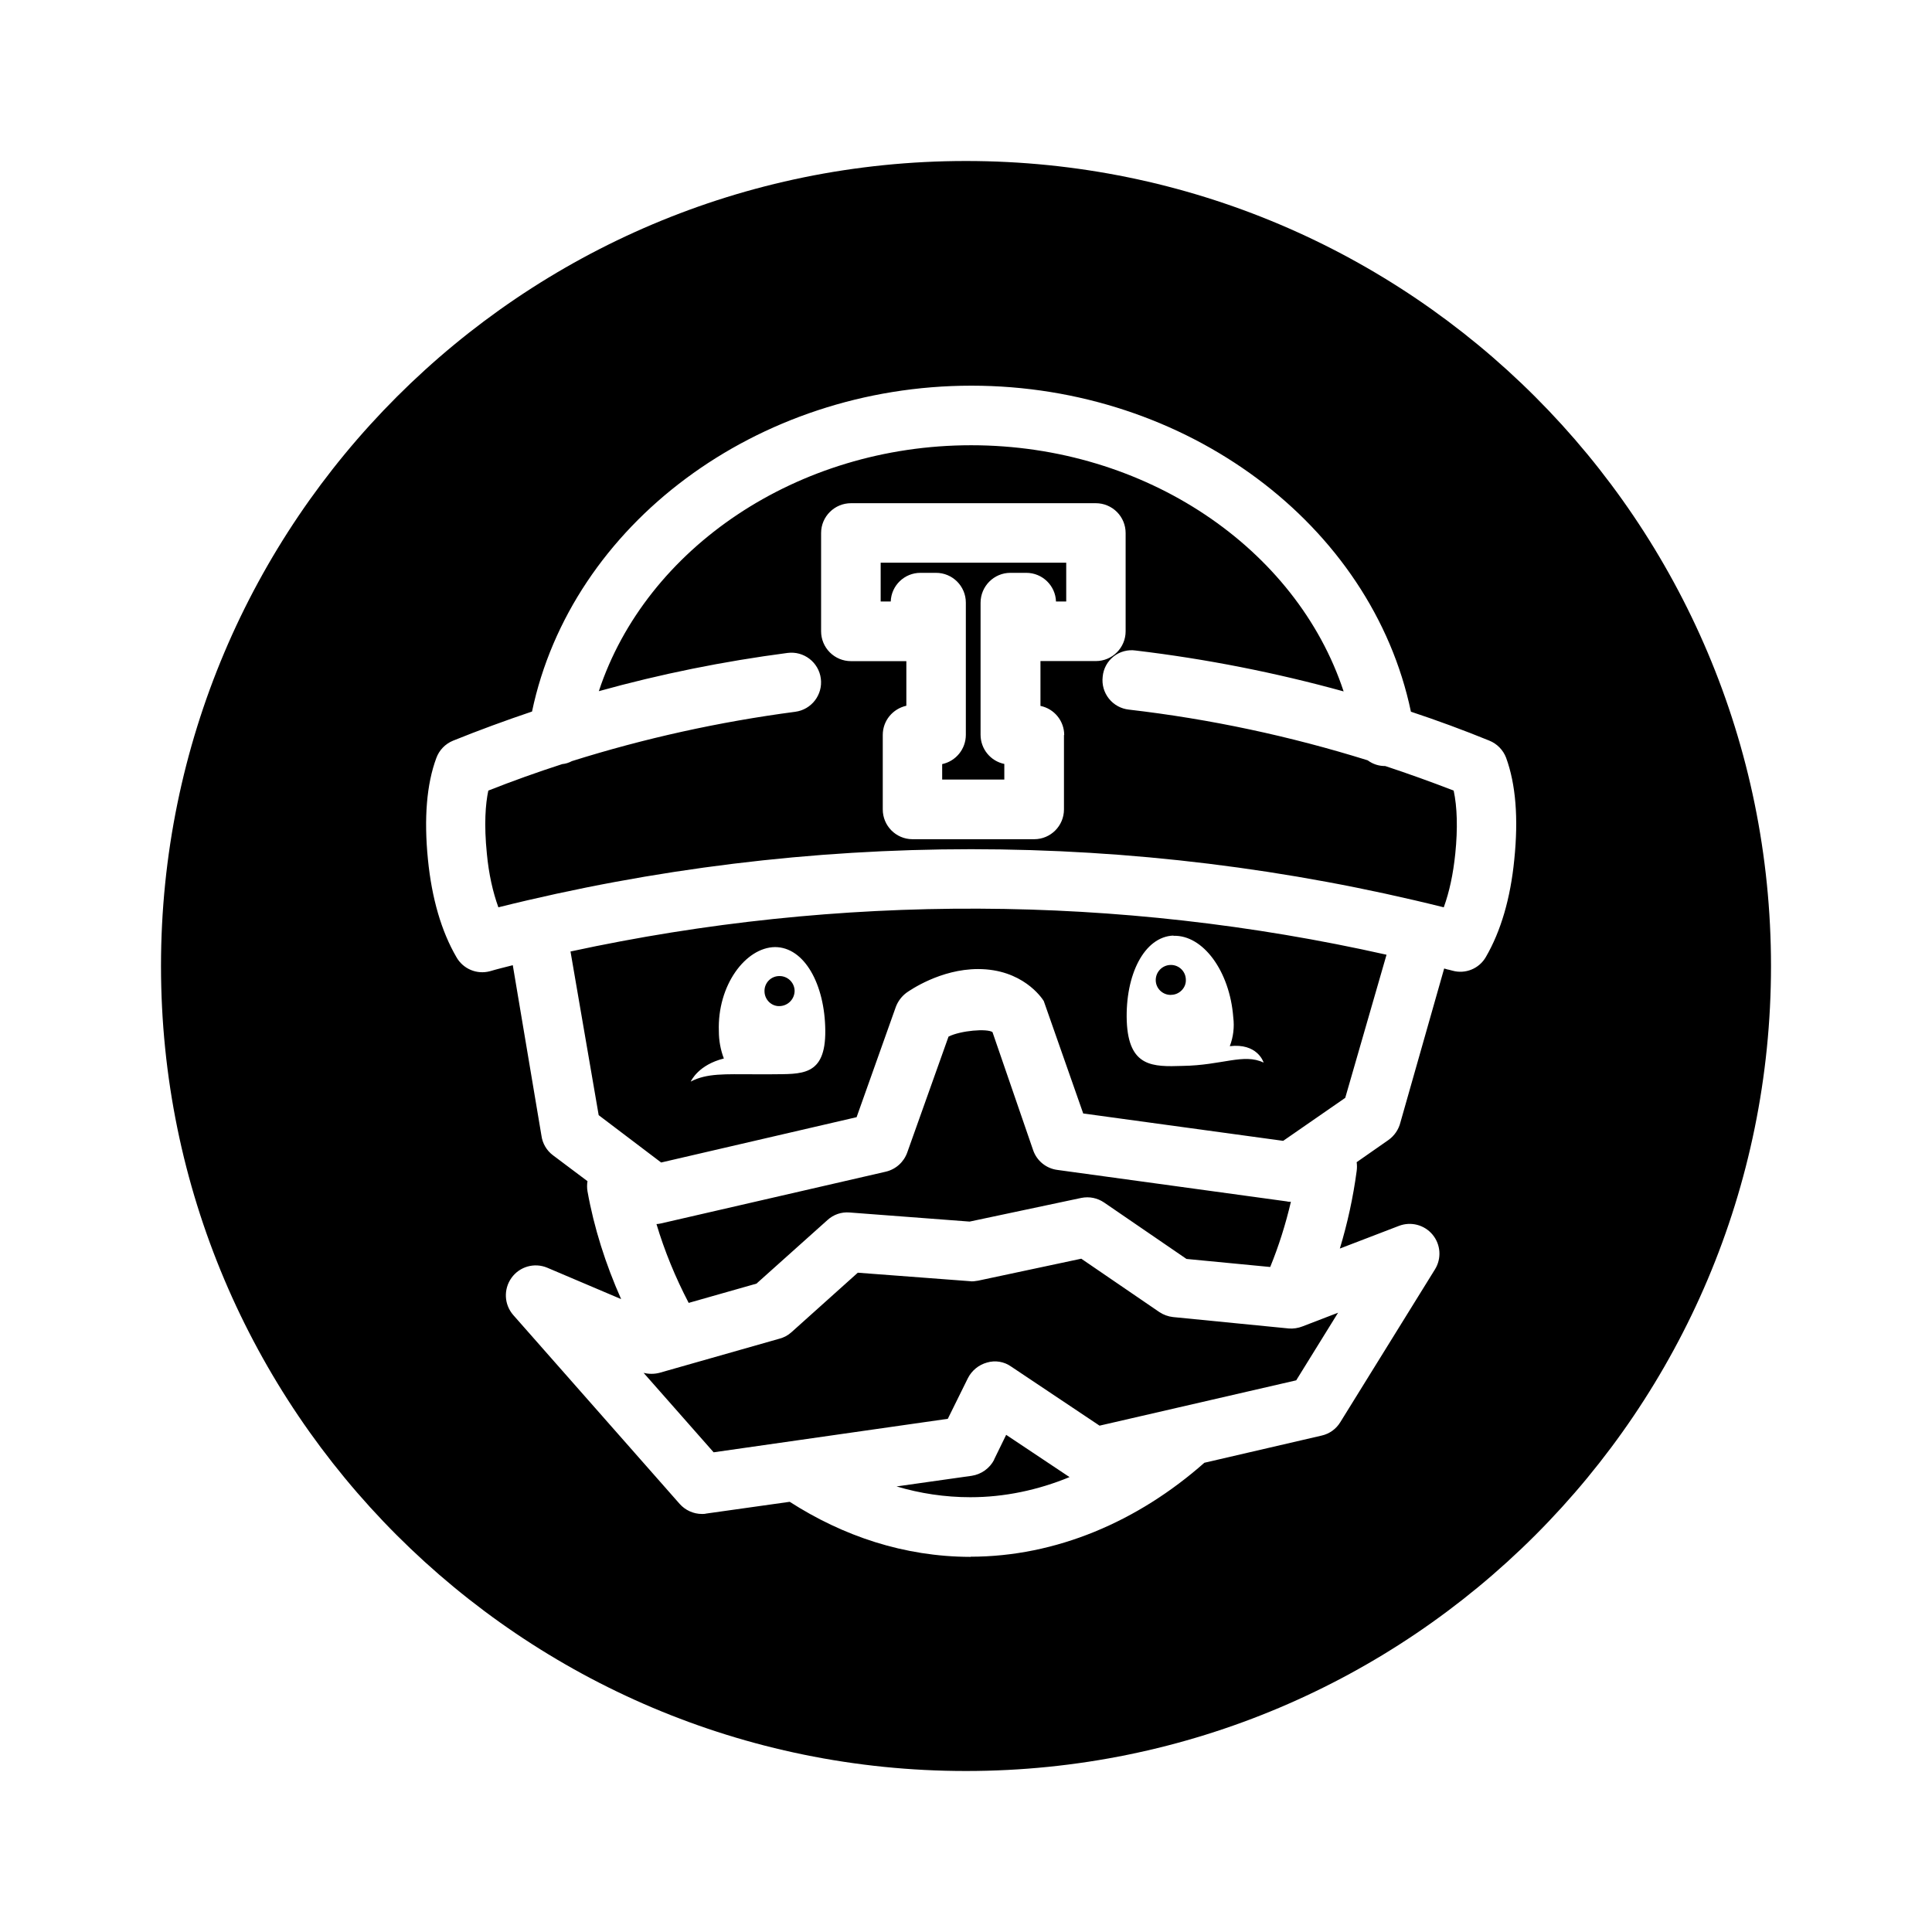
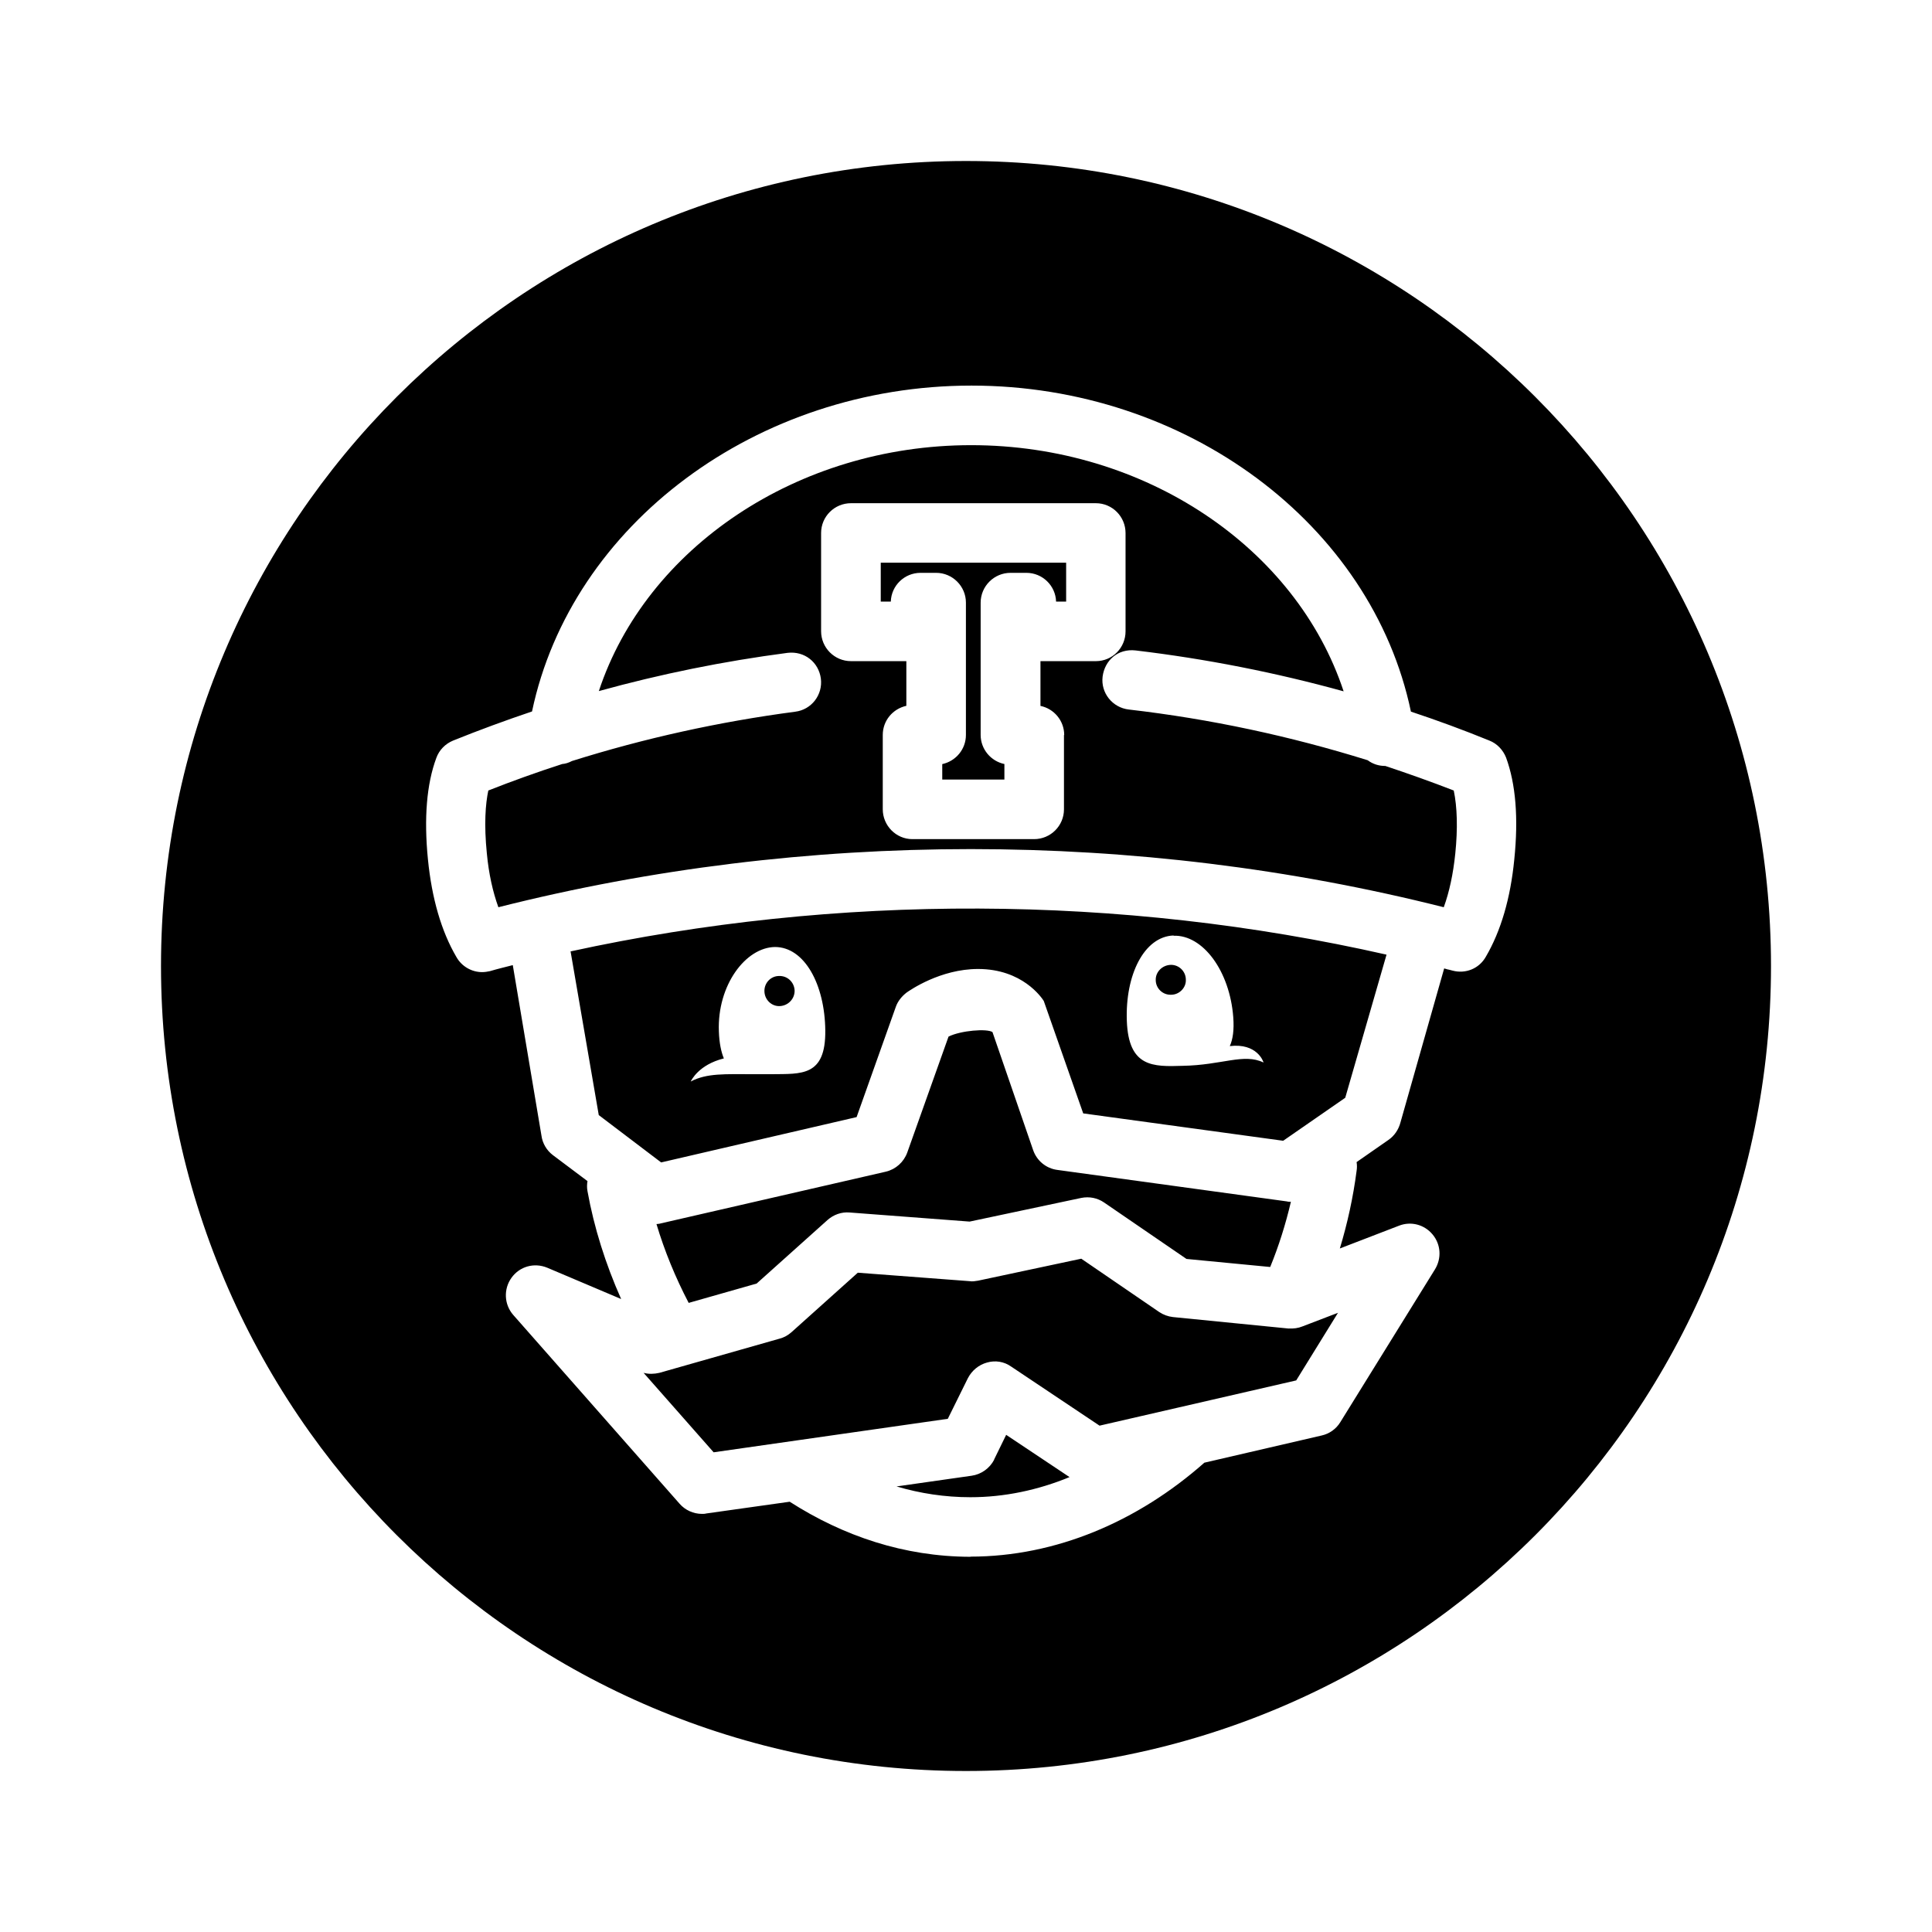
- <svg xmlns="http://www.w3.org/2000/svg" viewBox="0 0 24 24">
-   <path fill-rule="evenodd" d="M12 2C6.478 2 2 6.478 2 12c0 5.523 4.478 10 10 10 5.523 0 10-4.477 10-10 0-5.522-4.477-10-10-10zm.35 16.133a.379.379 0 0 1-.28.2l-.933.132c.294.087.6.134.918.134.421 0 .838-.088 1.231-.25l-.787-.525-.15.307.001.002zm3.662-1.63l-1.44-.142a.383.383 0 0 1-.17-.062l-.97-.663-1.282.273c-.037.006-.071.012-.106.006l-1.388-.105-.825.74a.355.355 0 0 1-.146.079l-1.494.425a.401.401 0 0 1-.196 0l.87.987 2.909-.416.25-.506a.38.38 0 0 1 .237-.193.347.347 0 0 1 .3.05l1.098.734 2.443-.563.52-.84-.442.17a.389.389 0 0 1-.17.026h.002zm-6.612-.56l.879-.787a.36.36 0 0 1 .275-.094l1.491.113 1.387-.294c.1-.02.2 0 .285.058l1.022.7 1.04.1c.106-.259.192-.532.257-.81-.017 0-.035 0-.052-.005l-2.85-.391a.368.368 0 0 1-.3-.245l-.505-1.467c-.068-.046-.394-.02-.546.056l-.513 1.44a.373.373 0 0 1-.266.238l-2.794.643c-.018.005-.038.006-.055.008.1.334.235.663.4.979l.848-.241H9.4zM7.087 11.82l.35 2.033.776.588 2.428-.563.488-1.372a.393.393 0 0 1 .133-.175c.042-.029.42-.293.888-.293.55 0 .79.355.816.397l.49 1.397 2.484.34.771-.534.513-1.778a23.54 23.54 0 0 0-10.138-.04h.002zm2.5 1.525h-.224c-.354 0-.582-.015-.783.091.008-.013.096-.208.412-.287a.947.947 0 0 1-.062-.338c-.021-.571.332-1.041.697-1.046.365 0 .62.462.625 1.037.005.575-.3.538-.666.543h.002zm4.99-1.72c.367-.013.7.44.743 1.012a.74.74 0 0 1-.043.359c.338-.04.417.191.42.204-.247-.119-.517.034-1.006.041-.369.012-.671.018-.694-.556-.02-.575.217-1.05.58-1.063v.003zm-4.9.5a.184.184 0 0 0-.18.192c.002.104.09.188.192.181a.191.191 0 0 0 .182-.192.187.187 0 0 0-.192-.181h-.002zm4.872.233c.1 0 .187-.087.182-.187a.185.185 0 0 0-.19-.184.188.188 0 0 0-.184.188c0 .105.088.187.19.184h.002zm-2.494 6.98c1.063 0 2.08-.437 2.906-1.167l1.458-.338a.364.364 0 0 0 .23-.165l1.177-1.9a.37.37 0 0 0-.447-.54l-.735.282c.094-.31.165-.633.209-.963a.405.405 0 0 0 0-.11l.394-.275a.381.381 0 0 0 .15-.221l.543-1.91.045.013.012.002.046.012a.365.365 0 0 0 .415-.17c.187-.322.306-.73.353-1.21.053-.516.018-.938-.102-1.266A.372.372 0 0 0 18.5 9.2c-.319-.13-.644-.25-.973-.359-.487-2.325-2.787-4.05-5.46-4.05-2.667 0-4.97 1.725-5.458 4.048-.332.112-.659.232-.981.362a.369.369 0 0 0-.208.216c-.12.323-.155.748-.104 1.26.048.483.167.892.354 1.213a.368.368 0 0 0 .416.175c.094-.028.188-.05.284-.075l.356 2.117a.365.365 0 0 0 .143.244l.429.322a.381.381 0 0 0 0 .125c.08.45.224.904.418 1.34l-.918-.39a.37.37 0 0 0-.444.126c-.1.14-.093.33.022.462l2.067 2.346c.07.079.172.125.277.125.018 0 .035 0 .053-.005l1.037-.146c.662.425 1.419.682 2.242.684h.007l-.004-.002zm1.162-10.206v.923a.37.37 0 0 1-.37.37h-1.513a.37.37 0 0 1-.368-.371V9.13c0-.179.125-.325.293-.363v-.554h-.688a.371.371 0 0 1-.371-.372v-1.22c0-.205.168-.37.371-.37h3.042a.37.37 0 0 1 .37.371v1.22a.37.37 0 0 1-.37.37h-.688v.557a.37.37 0 0 1 .295.362h-.003zm3.994.384h-.005a.356.356 0 0 1-.216-.071c-.962-.3-1.955-.513-2.967-.63a.367.367 0 0 1-.325-.409.36.36 0 0 1 .41-.325c.874.104 1.74.275 2.583.508-.587-1.78-2.462-3.058-4.627-3.058-2.159 0-4.038 1.277-4.625 3.055.765-.213 1.55-.371 2.344-.475a.368.368 0 1 1 .096.731c-.947.125-1.875.33-2.775.613a.313.313 0 0 1-.12.037c-.309.1-.617.21-.918.329-.035.166-.055.418-.018.784.024.254.074.475.143.666a24.242 24.242 0 0 1 11.744 0c.069-.19.117-.412.143-.666.032-.313.024-.58-.02-.784a18.17 18.17 0 0 0-.85-.305h.003zM13.12 7.472h.125V6.99H10.94v.482h.125a.369.369 0 0 1 .369-.356h.194a.37.37 0 0 1 .37.37V9.13a.372.372 0 0 1-.294.362v.192h.772V9.49a.37.37 0 0 1-.295-.362v-1.64c0-.206.167-.372.37-.372h.198c.2 0 .363.159.369.357z" />
+ <svg xmlns="http://www.w3.org/2000/svg" width="24px" height="24px" viewBox="0 0 24 24" version="1.1">
+   <g id="Page-1" stroke="none" stroke-width="1" fill="none" fill-rule="evenodd">
+     <path d="M12,2 C6.478,2 2,6.478 2,12 C2,17.523 6.478,22 12,22 C17.523,22 22,17.523 22,12 C22,6.478 17.523,2 12,2 L12,2 L12,2 Z M12.35,18.133 C12.294,18.24 12.19,18.315 12.07,18.332 L11.137,18.465 C11.431,18.552 11.738,18.599 12.055,18.599 C12.476,18.599 12.893,18.511 13.286,18.349 L12.499,17.824 L12.349,18.131 L12.35,18.133 L12.35,18.133 Z M16.012,16.504 L14.571,16.361 C14.509,16.354 14.451,16.332 14.401,16.299 L13.432,15.636 L12.15,15.909 C12.113,15.915 12.079,15.921 12.044,15.915 L10.656,15.81 L9.831,16.55 C9.789,16.587 9.739,16.615 9.685,16.629 L8.191,17.054 C8.125,17.069 8.059,17.071 7.995,17.054 L8.865,18.041 L11.774,17.625 L12.024,17.119 C12.074,17.024 12.159,16.954 12.261,16.926 C12.364,16.896 12.474,16.914 12.561,16.976 L13.659,17.71 L16.102,17.148 L16.621,16.308 L16.18,16.477 C16.126,16.499 16.07,16.506 16.01,16.503 L16.012,16.504 L16.012,16.504 Z M9.4,15.944 L10.279,15.156 C10.354,15.089 10.454,15.053 10.554,15.062 L12.045,15.175 L13.432,14.881 C13.533,14.861 13.633,14.881 13.717,14.939 L14.739,15.639 L15.779,15.739 C15.885,15.48 15.971,15.207 16.036,14.929 C16.019,14.929 16.001,14.929 15.984,14.924 L13.134,14.533 C12.996,14.515 12.88,14.42 12.834,14.287 L12.329,12.821 C12.261,12.775 11.935,12.801 11.783,12.877 L11.27,14.318 C11.227,14.436 11.127,14.526 11.004,14.555 L8.21,15.197 C8.193,15.203 8.172,15.204 8.155,15.206 C8.255,15.54 8.39,15.869 8.555,16.185 L9.402,15.944 L9.4,15.944 L9.4,15.944 Z M7.088,11.819 L7.438,13.852 L8.213,14.44 L10.641,13.877 L11.129,12.505 C11.154,12.435 11.204,12.375 11.262,12.33 C11.304,12.301 11.681,12.037 12.15,12.037 C12.7,12.037 12.94,12.393 12.966,12.434 L13.456,13.831 L15.94,14.171 L16.711,13.637 L17.224,11.859 C13.915,11.109 10.399,11.096 7.086,11.819 L7.088,11.819 L7.088,11.819 Z M9.588,13.344 L9.363,13.344 C9.009,13.344 8.781,13.329 8.58,13.435 C8.588,13.422 8.676,13.227 8.992,13.148 C8.959,13.068 8.935,12.96 8.93,12.81 C8.909,12.239 9.262,11.769 9.627,11.764 C9.992,11.764 10.246,12.226 10.252,12.801 C10.258,13.376 9.953,13.339 9.586,13.344 L9.588,13.344 L9.588,13.344 Z M14.578,11.624 C14.944,11.611 15.277,12.064 15.32,12.636 C15.332,12.795 15.315,12.911 15.277,12.995 C15.615,12.955 15.694,13.186 15.696,13.199 C15.45,13.08 15.18,13.232 14.691,13.24 C14.322,13.252 14.02,13.258 13.998,12.684 C13.976,12.109 14.214,11.634 14.578,11.621 L14.578,11.624 L14.578,11.624 Z M9.678,12.124 C9.575,12.124 9.492,12.211 9.496,12.316 C9.499,12.42 9.586,12.504 9.689,12.498 C9.793,12.492 9.873,12.406 9.871,12.305 C9.867,12.203 9.784,12.121 9.679,12.124 L9.678,12.124 L9.678,12.124 Z M14.549,12.357 C14.649,12.357 14.736,12.27 14.731,12.17 C14.731,12.066 14.644,11.982 14.541,11.986 C14.438,11.99 14.354,12.074 14.357,12.174 C14.357,12.279 14.445,12.361 14.547,12.357 L14.549,12.357 L14.549,12.357 Z M12.055,19.337 C13.117,19.337 14.135,18.9 14.961,18.17 L16.419,17.832 C16.514,17.811 16.598,17.751 16.649,17.668 L17.826,15.768 C17.91,15.63 17.899,15.459 17.797,15.336 C17.694,15.211 17.527,15.168 17.379,15.226 L16.644,15.509 C16.738,15.199 16.809,14.876 16.852,14.546 C16.858,14.509 16.858,14.471 16.852,14.436 L17.247,14.161 C17.323,14.109 17.375,14.03 17.398,13.94 L17.94,12.03 L17.985,12.043 L17.997,12.045 L18.043,12.057 C18.205,12.101 18.374,12.033 18.457,11.886 C18.645,11.565 18.764,11.158 18.811,10.676 C18.864,10.161 18.829,9.739 18.709,9.411 C18.671,9.315 18.596,9.236 18.5,9.199 C18.181,9.069 17.856,8.949 17.527,8.84 C17.04,6.515 14.74,4.79 12.068,4.79 C9.4,4.79 7.098,6.515 6.609,8.838 C6.277,8.95 5.95,9.07 5.628,9.2 C5.531,9.24 5.455,9.318 5.42,9.416 C5.3,9.739 5.265,10.164 5.316,10.676 C5.364,11.159 5.482,11.568 5.67,11.889 C5.736,12.006 5.86,12.076 5.989,12.076 C6.022,12.076 6.054,12.071 6.086,12.064 C6.18,12.036 6.274,12.014 6.37,11.989 L6.726,14.106 C6.739,14.204 6.791,14.291 6.869,14.35 L7.298,14.672 C7.291,14.713 7.29,14.755 7.298,14.797 C7.379,15.248 7.522,15.701 7.716,16.137 L6.798,15.748 C6.635,15.681 6.455,15.732 6.354,15.873 C6.254,16.012 6.261,16.204 6.376,16.335 L8.443,18.681 C8.512,18.76 8.615,18.806 8.72,18.806 C8.738,18.806 8.755,18.806 8.773,18.801 L9.81,18.655 C10.473,19.08 11.229,19.337 12.053,19.339 L12.059,19.339 L12.055,19.337 L12.055,19.337 Z M13.217,9.131 L13.217,10.054 C13.217,10.258 13.051,10.424 12.846,10.424 L11.334,10.424 C11.131,10.424 10.966,10.256 10.966,10.053 L10.966,9.13 C10.966,8.951 11.091,8.805 11.259,8.768 L11.259,8.213 L10.571,8.213 C10.366,8.213 10.2,8.046 10.2,7.841 L10.2,6.621 C10.2,6.416 10.367,6.251 10.571,6.251 L13.613,6.251 C13.818,6.251 13.982,6.418 13.982,6.622 L13.982,7.843 C13.982,8.047 13.818,8.213 13.614,8.213 L12.925,8.213 L12.925,8.769 C13.094,8.804 13.22,8.953 13.22,9.131 L13.217,9.131 L13.217,9.131 Z M17.211,9.515 L17.206,9.515 C17.126,9.515 17.051,9.49 16.99,9.444 C16.027,9.144 15.035,8.931 14.023,8.814 C13.819,8.791 13.672,8.607 13.697,8.405 C13.723,8.205 13.885,8.055 14.107,8.08 C14.982,8.184 15.848,8.355 16.691,8.588 C16.104,6.808 14.229,5.53 12.064,5.53 C9.905,5.53 8.026,6.808 7.439,8.585 C8.204,8.373 8.989,8.214 9.783,8.11 C9.995,8.085 10.17,8.227 10.197,8.429 C10.223,8.631 10.081,8.816 9.879,8.841 C8.932,8.966 8.004,9.171 7.104,9.454 C7.066,9.474 7.026,9.488 6.984,9.491 C6.675,9.591 6.367,9.701 6.066,9.82 C6.031,9.986 6.011,10.238 6.048,10.604 C6.072,10.857 6.122,11.079 6.191,11.27 C9.999,10.307 14.119,10.307 17.935,11.27 C18.004,11.08 18.052,10.857 18.078,10.604 C18.11,10.291 18.102,10.024 18.059,9.82 C17.776,9.71 17.494,9.61 17.209,9.515 L17.211,9.515 L17.211,9.515 Z M13.119,7.473 L13.244,7.473 L13.244,6.99 L10.941,6.99 L10.941,7.473 L11.066,7.473 C11.072,7.275 11.235,7.116 11.435,7.116 L11.629,7.116 C11.832,7.116 11.999,7.282 11.999,7.486 L11.999,9.13 C11.999,9.307 11.874,9.455 11.705,9.492 L11.705,9.684 L12.477,9.684 L12.477,9.491 C12.309,9.456 12.182,9.307 12.182,9.129 L12.182,7.487 C12.182,7.282 12.349,7.116 12.553,7.116 L12.75,7.116 C12.95,7.116 13.113,7.275 13.119,7.473 L13.119,7.473 L13.119,7.473 Z" id="travis-ci" fill="#000" />
+   </g>
</svg>
